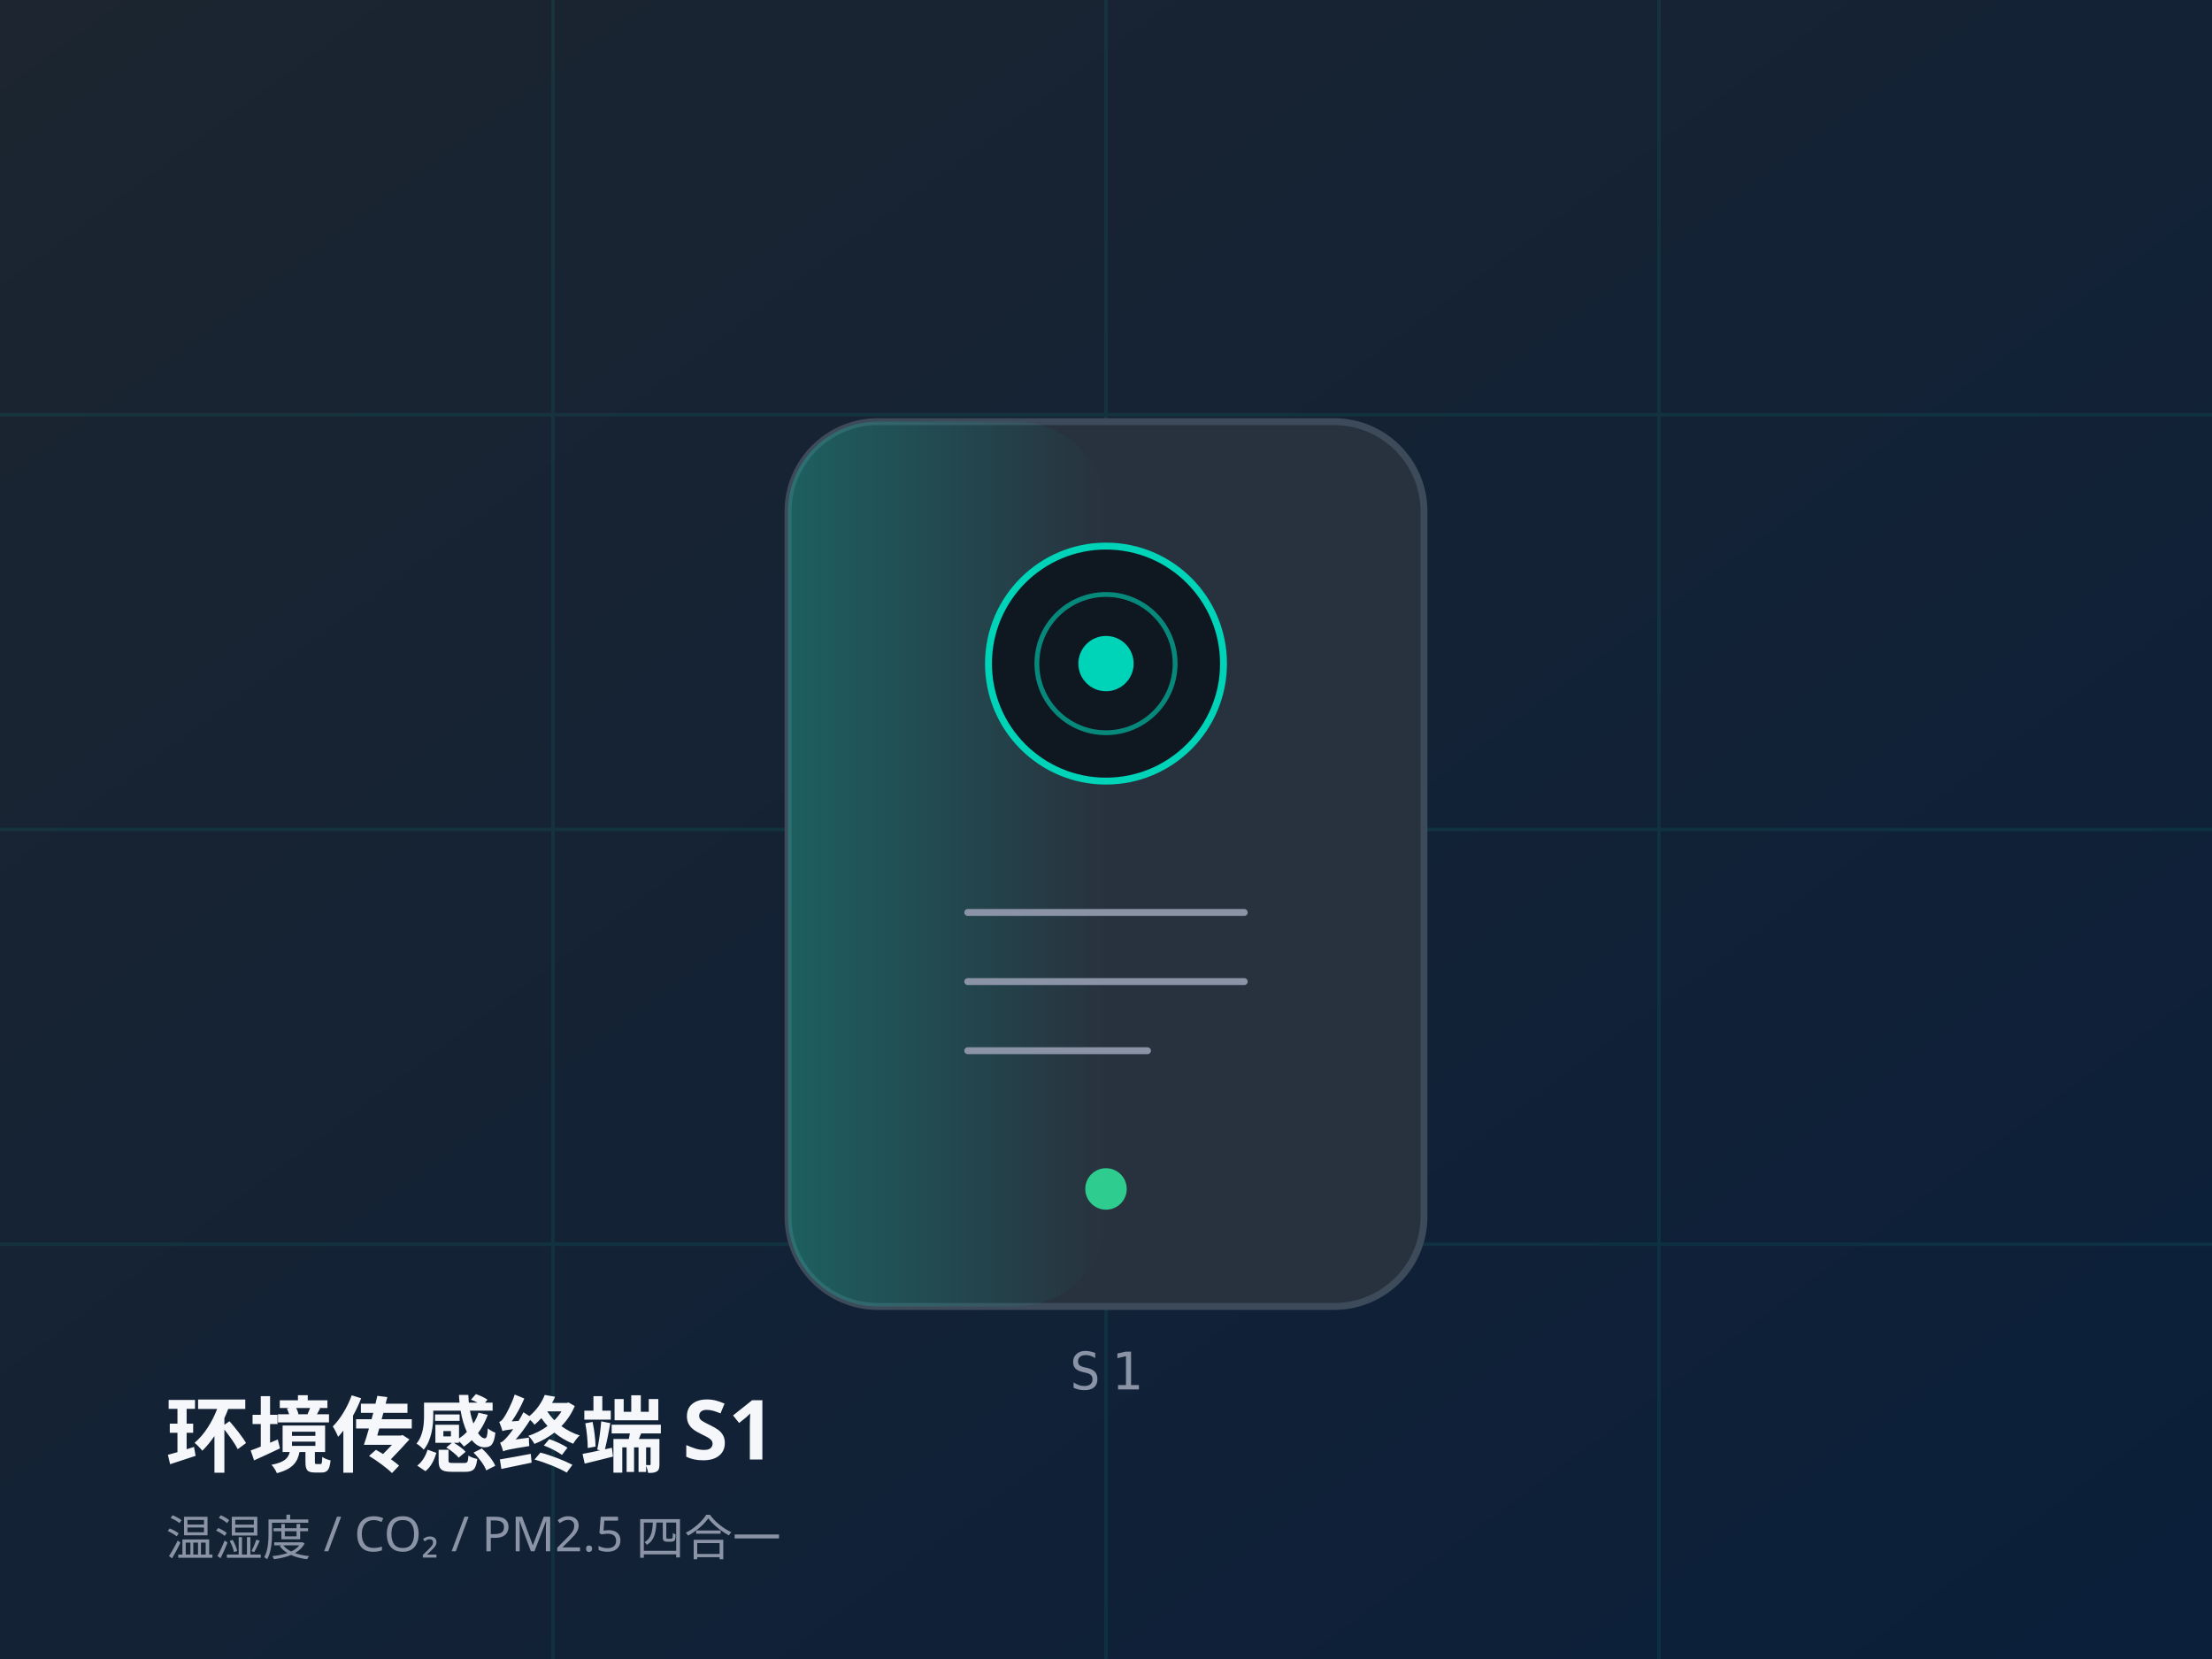
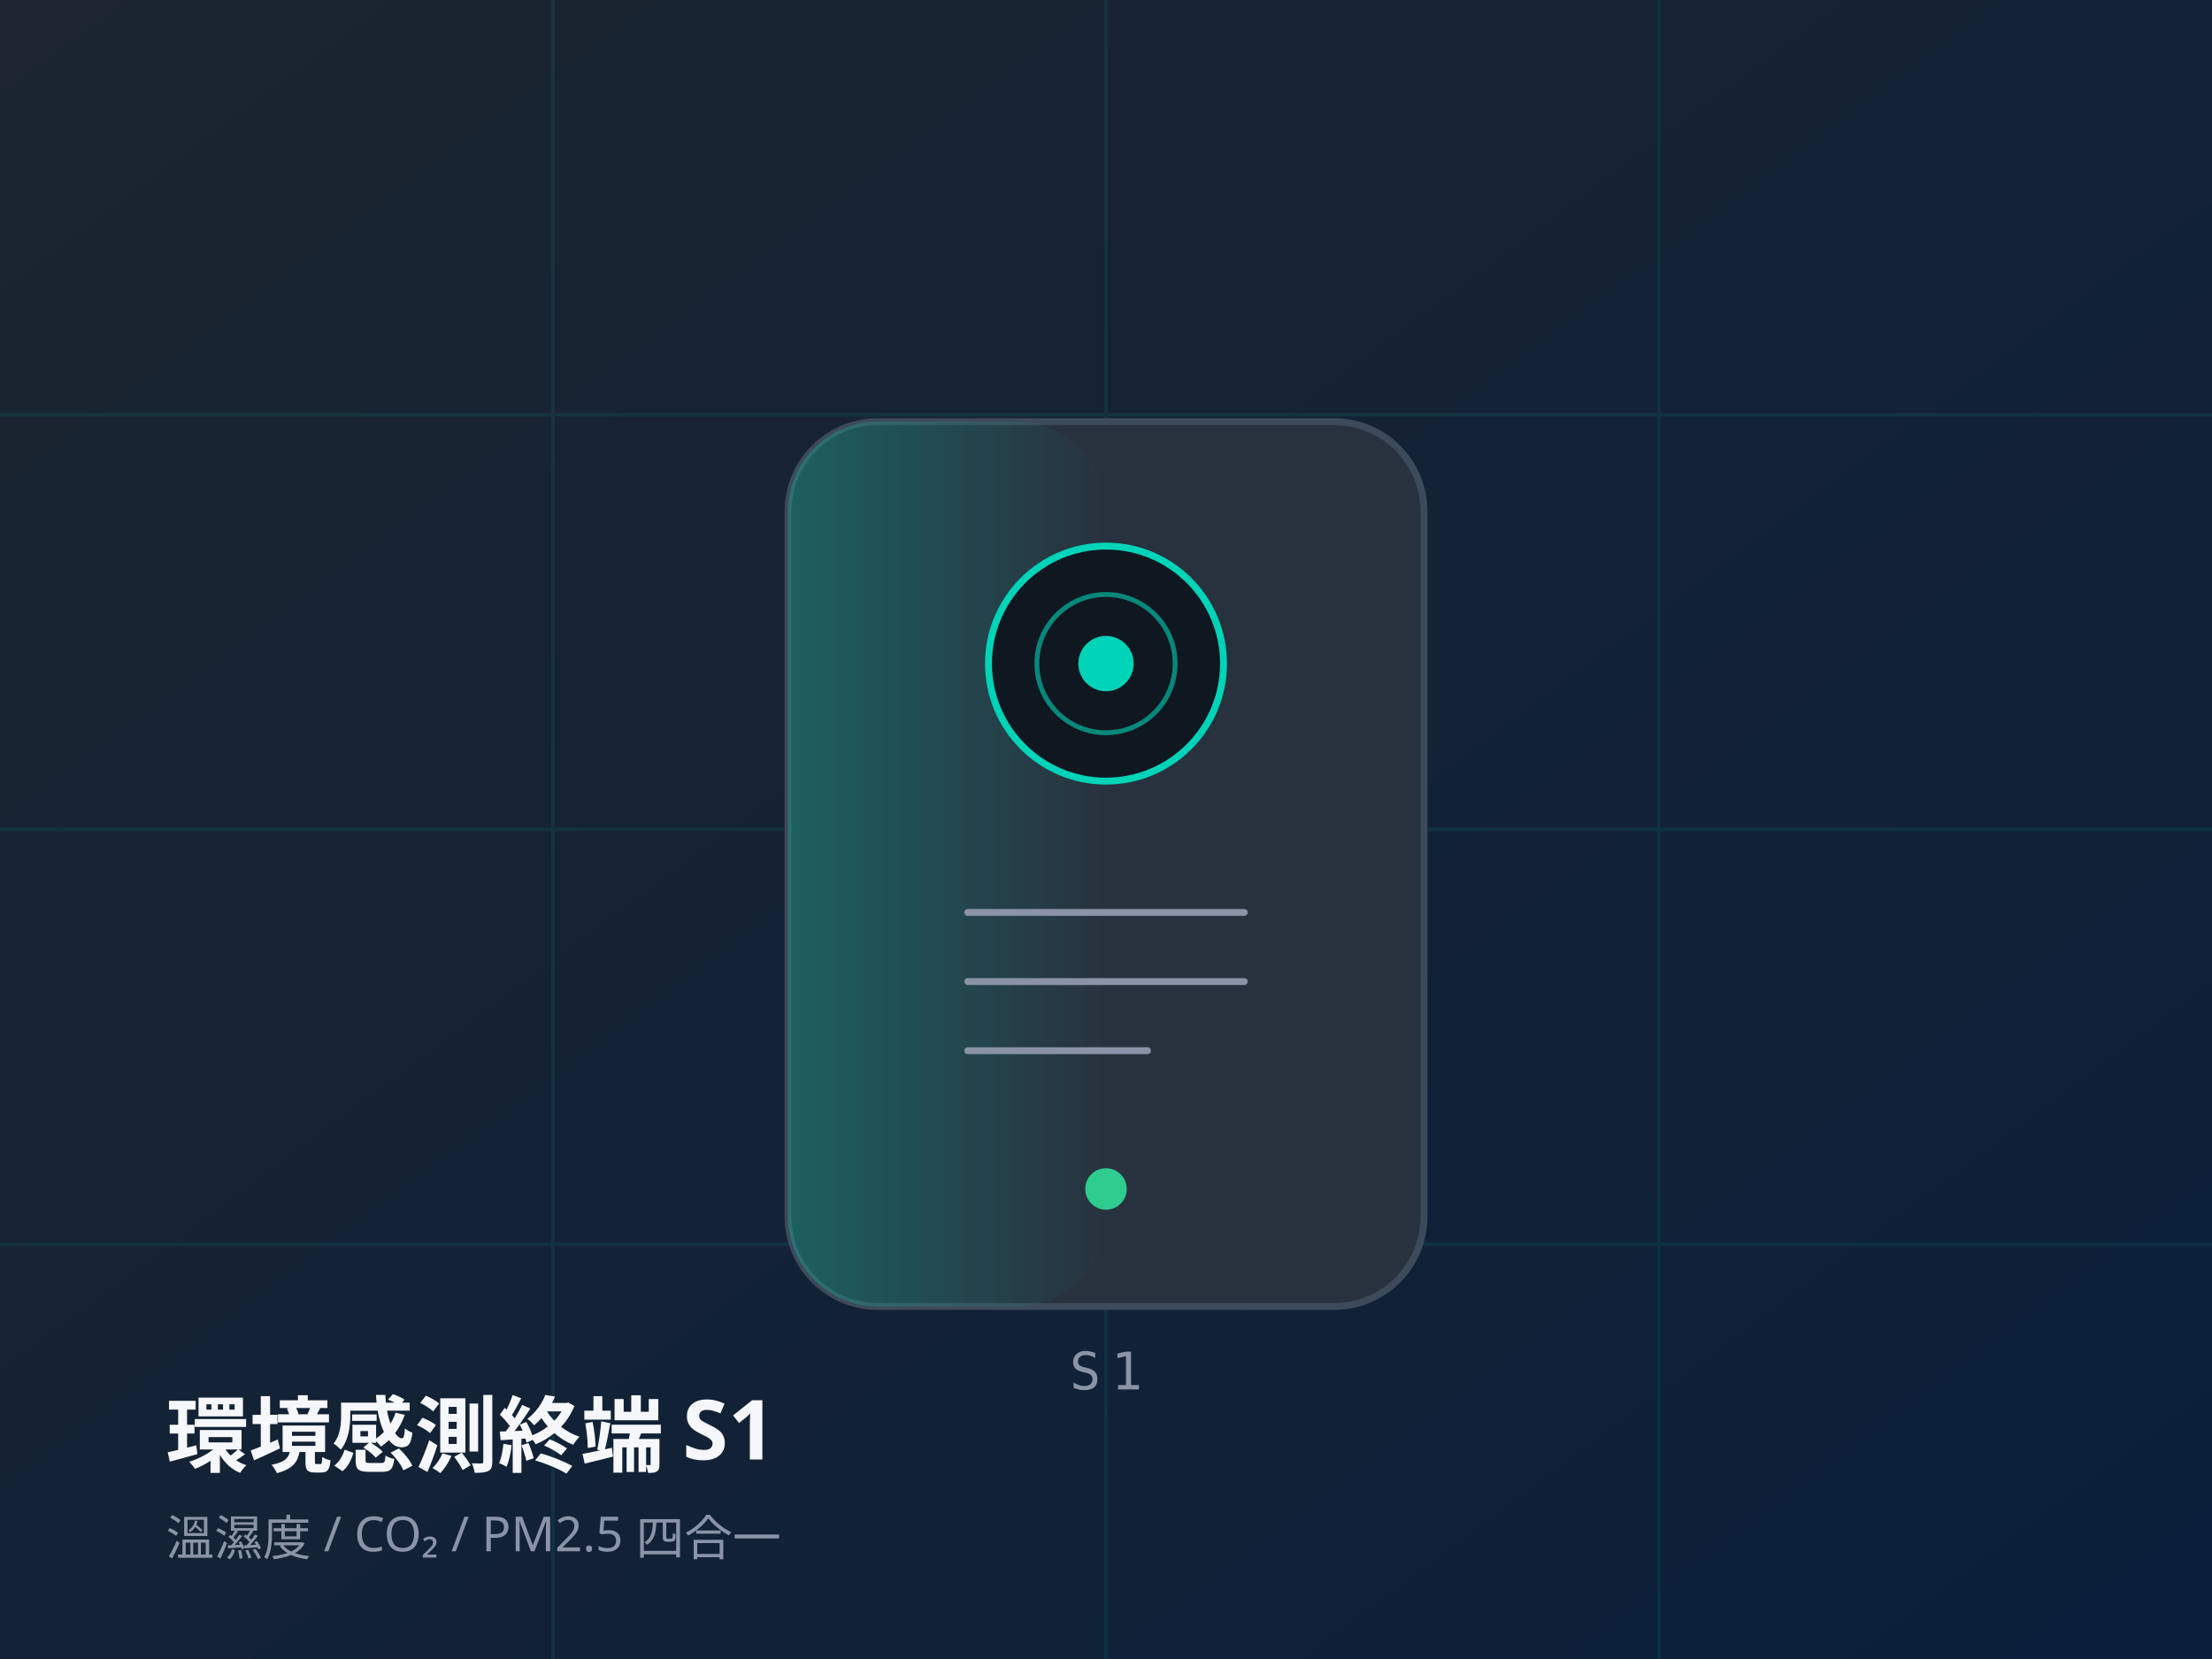
- <svg xmlns="http://www.w3.org/2000/svg" viewBox="0 0 640 480" width="640" height="480" role="img" aria-label="环境传感终端 S1 产品图">
+ <svg xmlns="http://www.w3.org/2000/svg" viewBox="0 0 640 480" width="640" height="480" role="img" aria-label="環境感測終端 S1 产品图">
  <defs>
    <linearGradient id="bgS1" x1="0" y1="0" x2="1" y2="1">
      <stop offset="0" stop-color="#1C2530" />
      <stop offset="1" stop-color="#0B1F3A" />
    </linearGradient>
    <linearGradient id="litS1" x1="0" y1="0" x2="1" y2="0">
      <stop offset="0" stop-color="#00D4B8" stop-opacity="0.28" />
      <stop offset="1" stop-color="#00D4B8" stop-opacity="0" />
    </linearGradient>
  </defs>
  <rect width="640" height="480" fill="url(#bgS1)" />
  <g stroke="#00D4B8" stroke-opacity="0.09" stroke-width="1">
    <path d="M0 120H640M0 240H640M0 360H640M160 0V480M320 0V480M480 0V480" />
  </g>
  <g transform="translate(320 250)">
    <rect x="-92" y="-128" width="184" height="256" rx="26" fill="#28323E" stroke="#3D4A59" stroke-width="2" />
    <rect x="-92" y="-128" width="92" height="256" rx="26" fill="url(#litS1)" />
    <circle cx="0" cy="-58" r="34" fill="#0F1721" stroke="#00D4B8" stroke-width="2" />
    <circle cx="0" cy="-58" r="20" fill="none" stroke="#00D4B8" stroke-width="1.4" stroke-opacity="0.6" />
    <circle cx="0" cy="-58" r="8" fill="#00D4B8" />
    <g stroke="#8A94A6" stroke-width="2" stroke-linecap="round">
      <path d="M-40 14h80" />
      <path d="M-40 34h80" />
      <path d="M-40 54h52" />
    </g>
    <circle cx="0" cy="94" r="6" fill="#2ECC8F" />
    <text x="0" y="152" text-anchor="middle" font-family="Consolas, monospace" font-size="15" letter-spacing="3" fill="#8A94A6">S1</text>
  </g>
-   <text x="48" y="424" font-family="Noto Sans SC, sans-serif" font-size="24" font-weight="600" fill="#F5F7FA">环境传感终端 S1</text>
-   <text x="48" y="450" font-family="Noto Sans SC, sans-serif" font-size="14" fill="#8A94A6">温湿度 / CO₂ / PM2.5 四合一</text>
+   <text x="48" y="424" font-family="Noto Sans SC, sans-serif" font-size="24" font-weight="600" fill="#F5F7FA">環境感測終端 S1</text>
+   <text x="48" y="450" font-family="Noto Sans SC, sans-serif" font-size="14" fill="#8A94A6">溫濕度 / CO₂ / PM2.5 四合一</text>
</svg>
